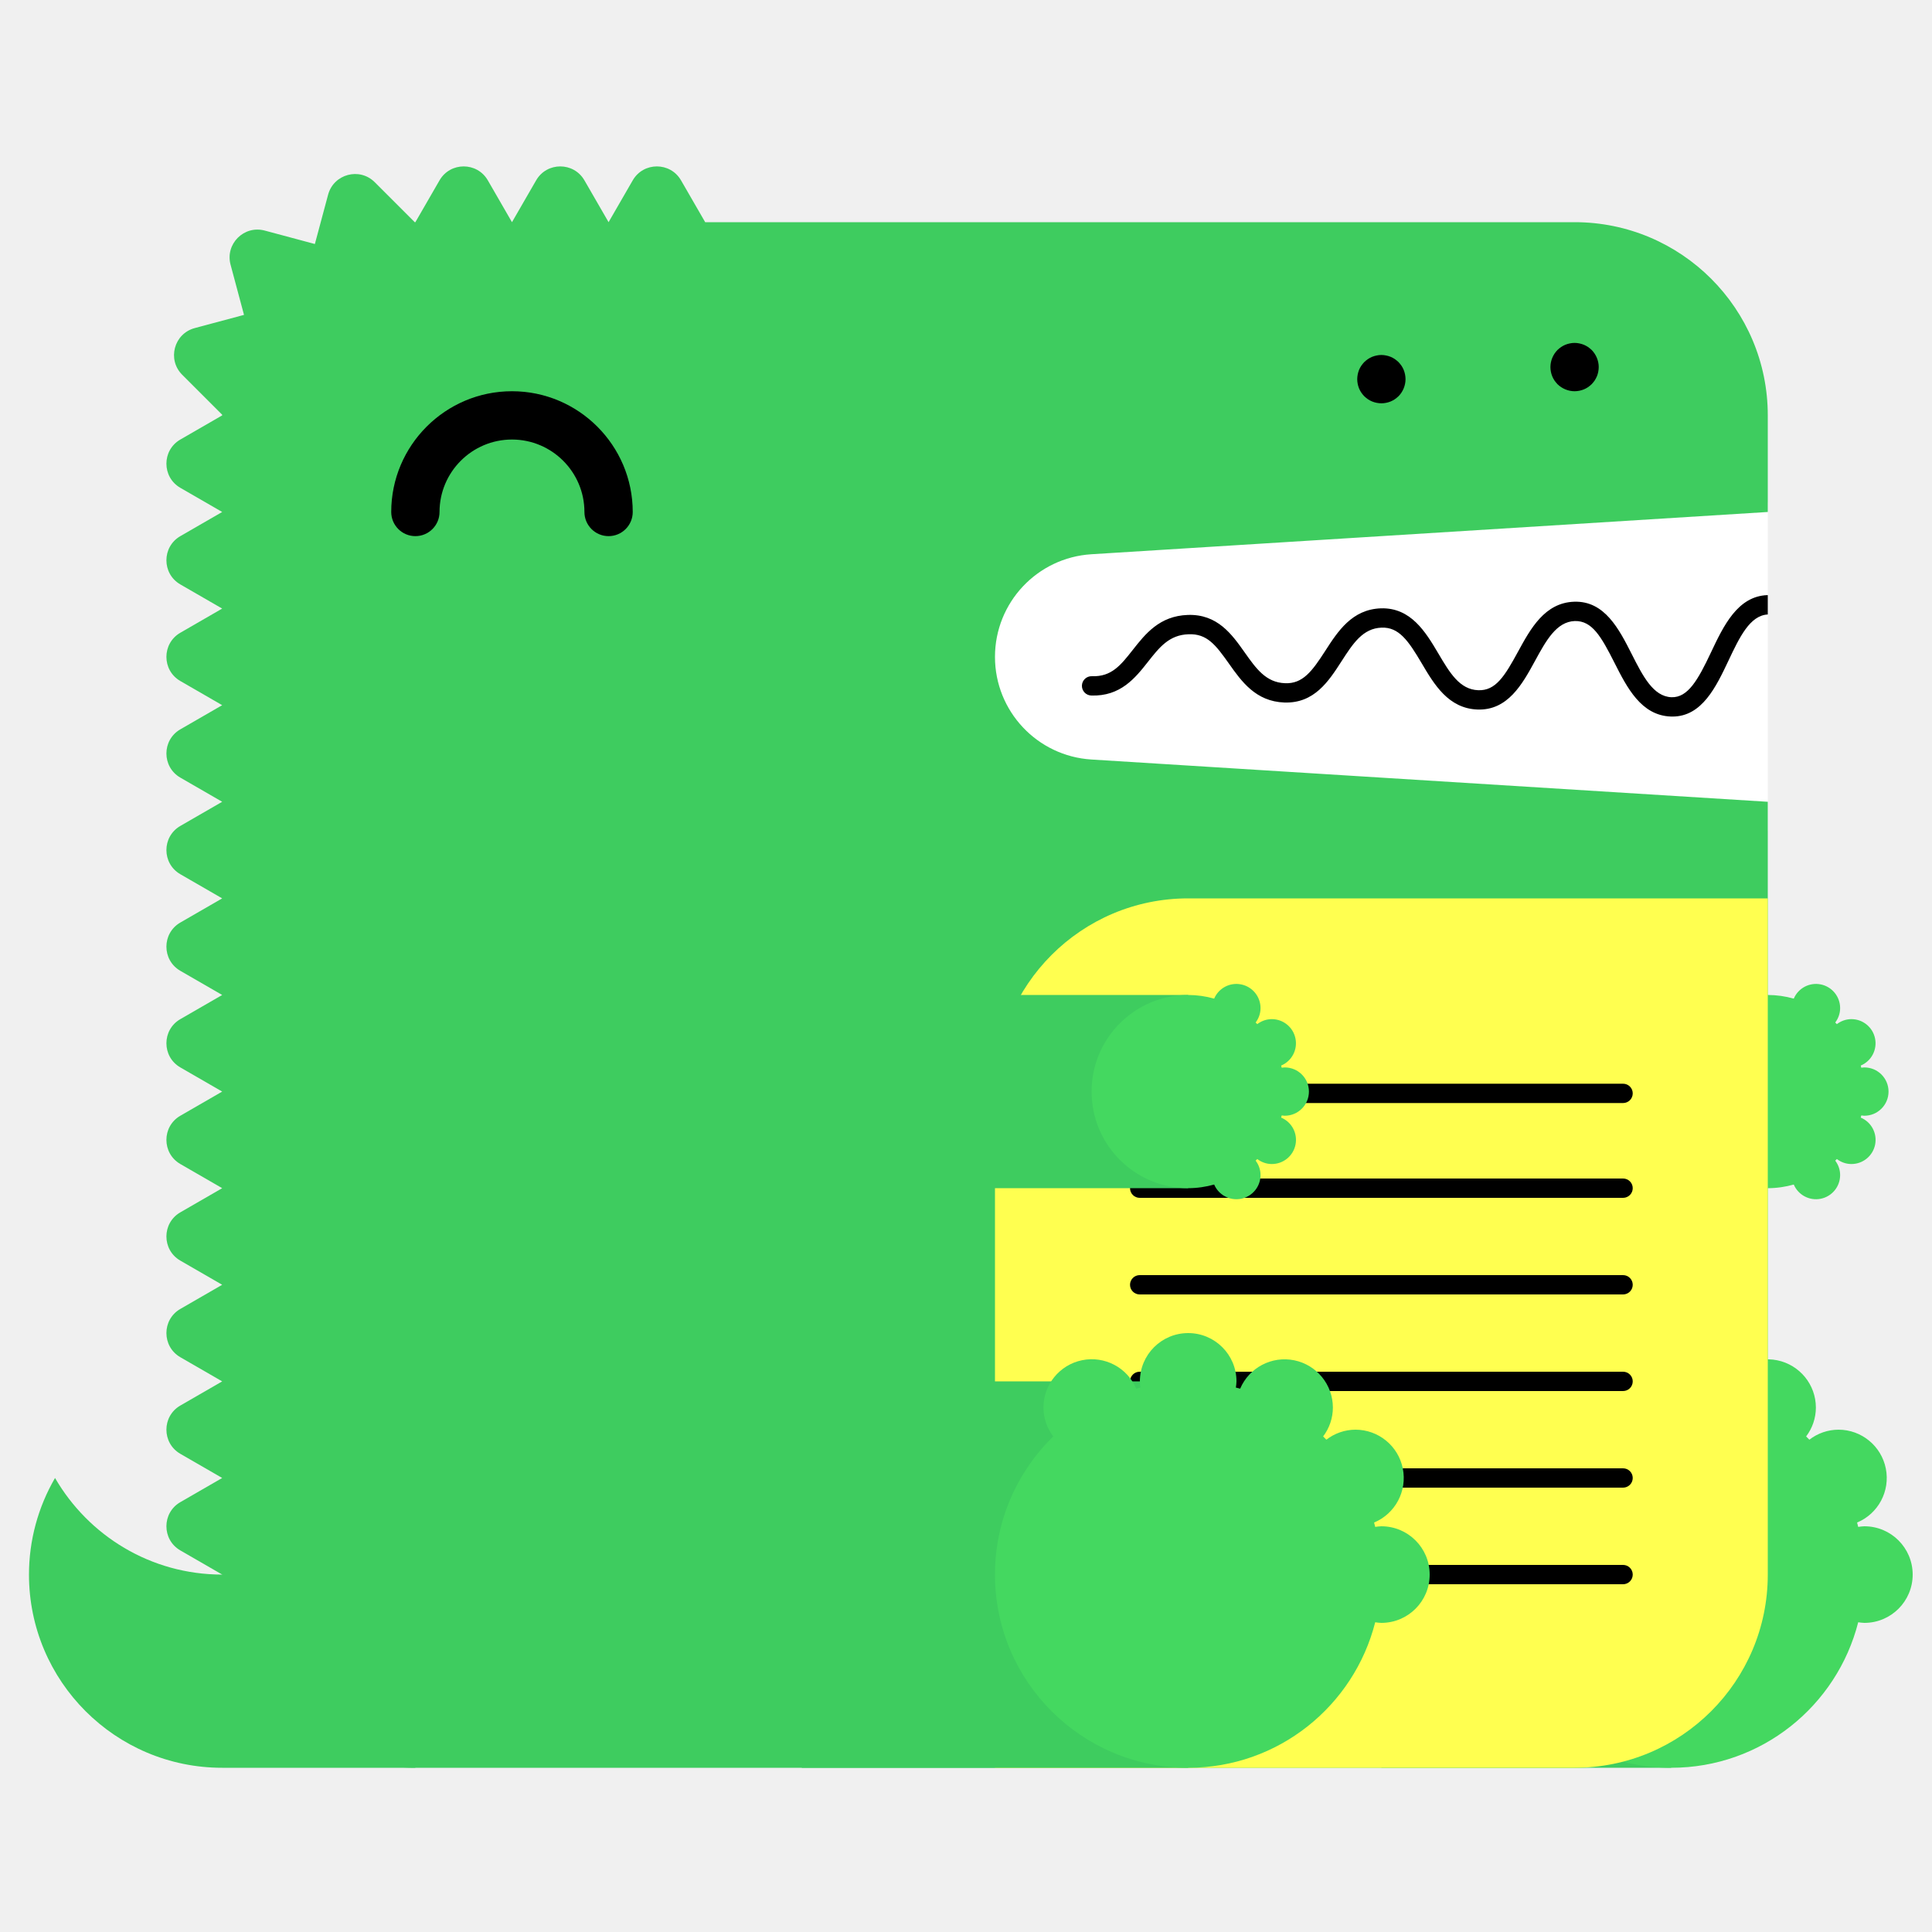
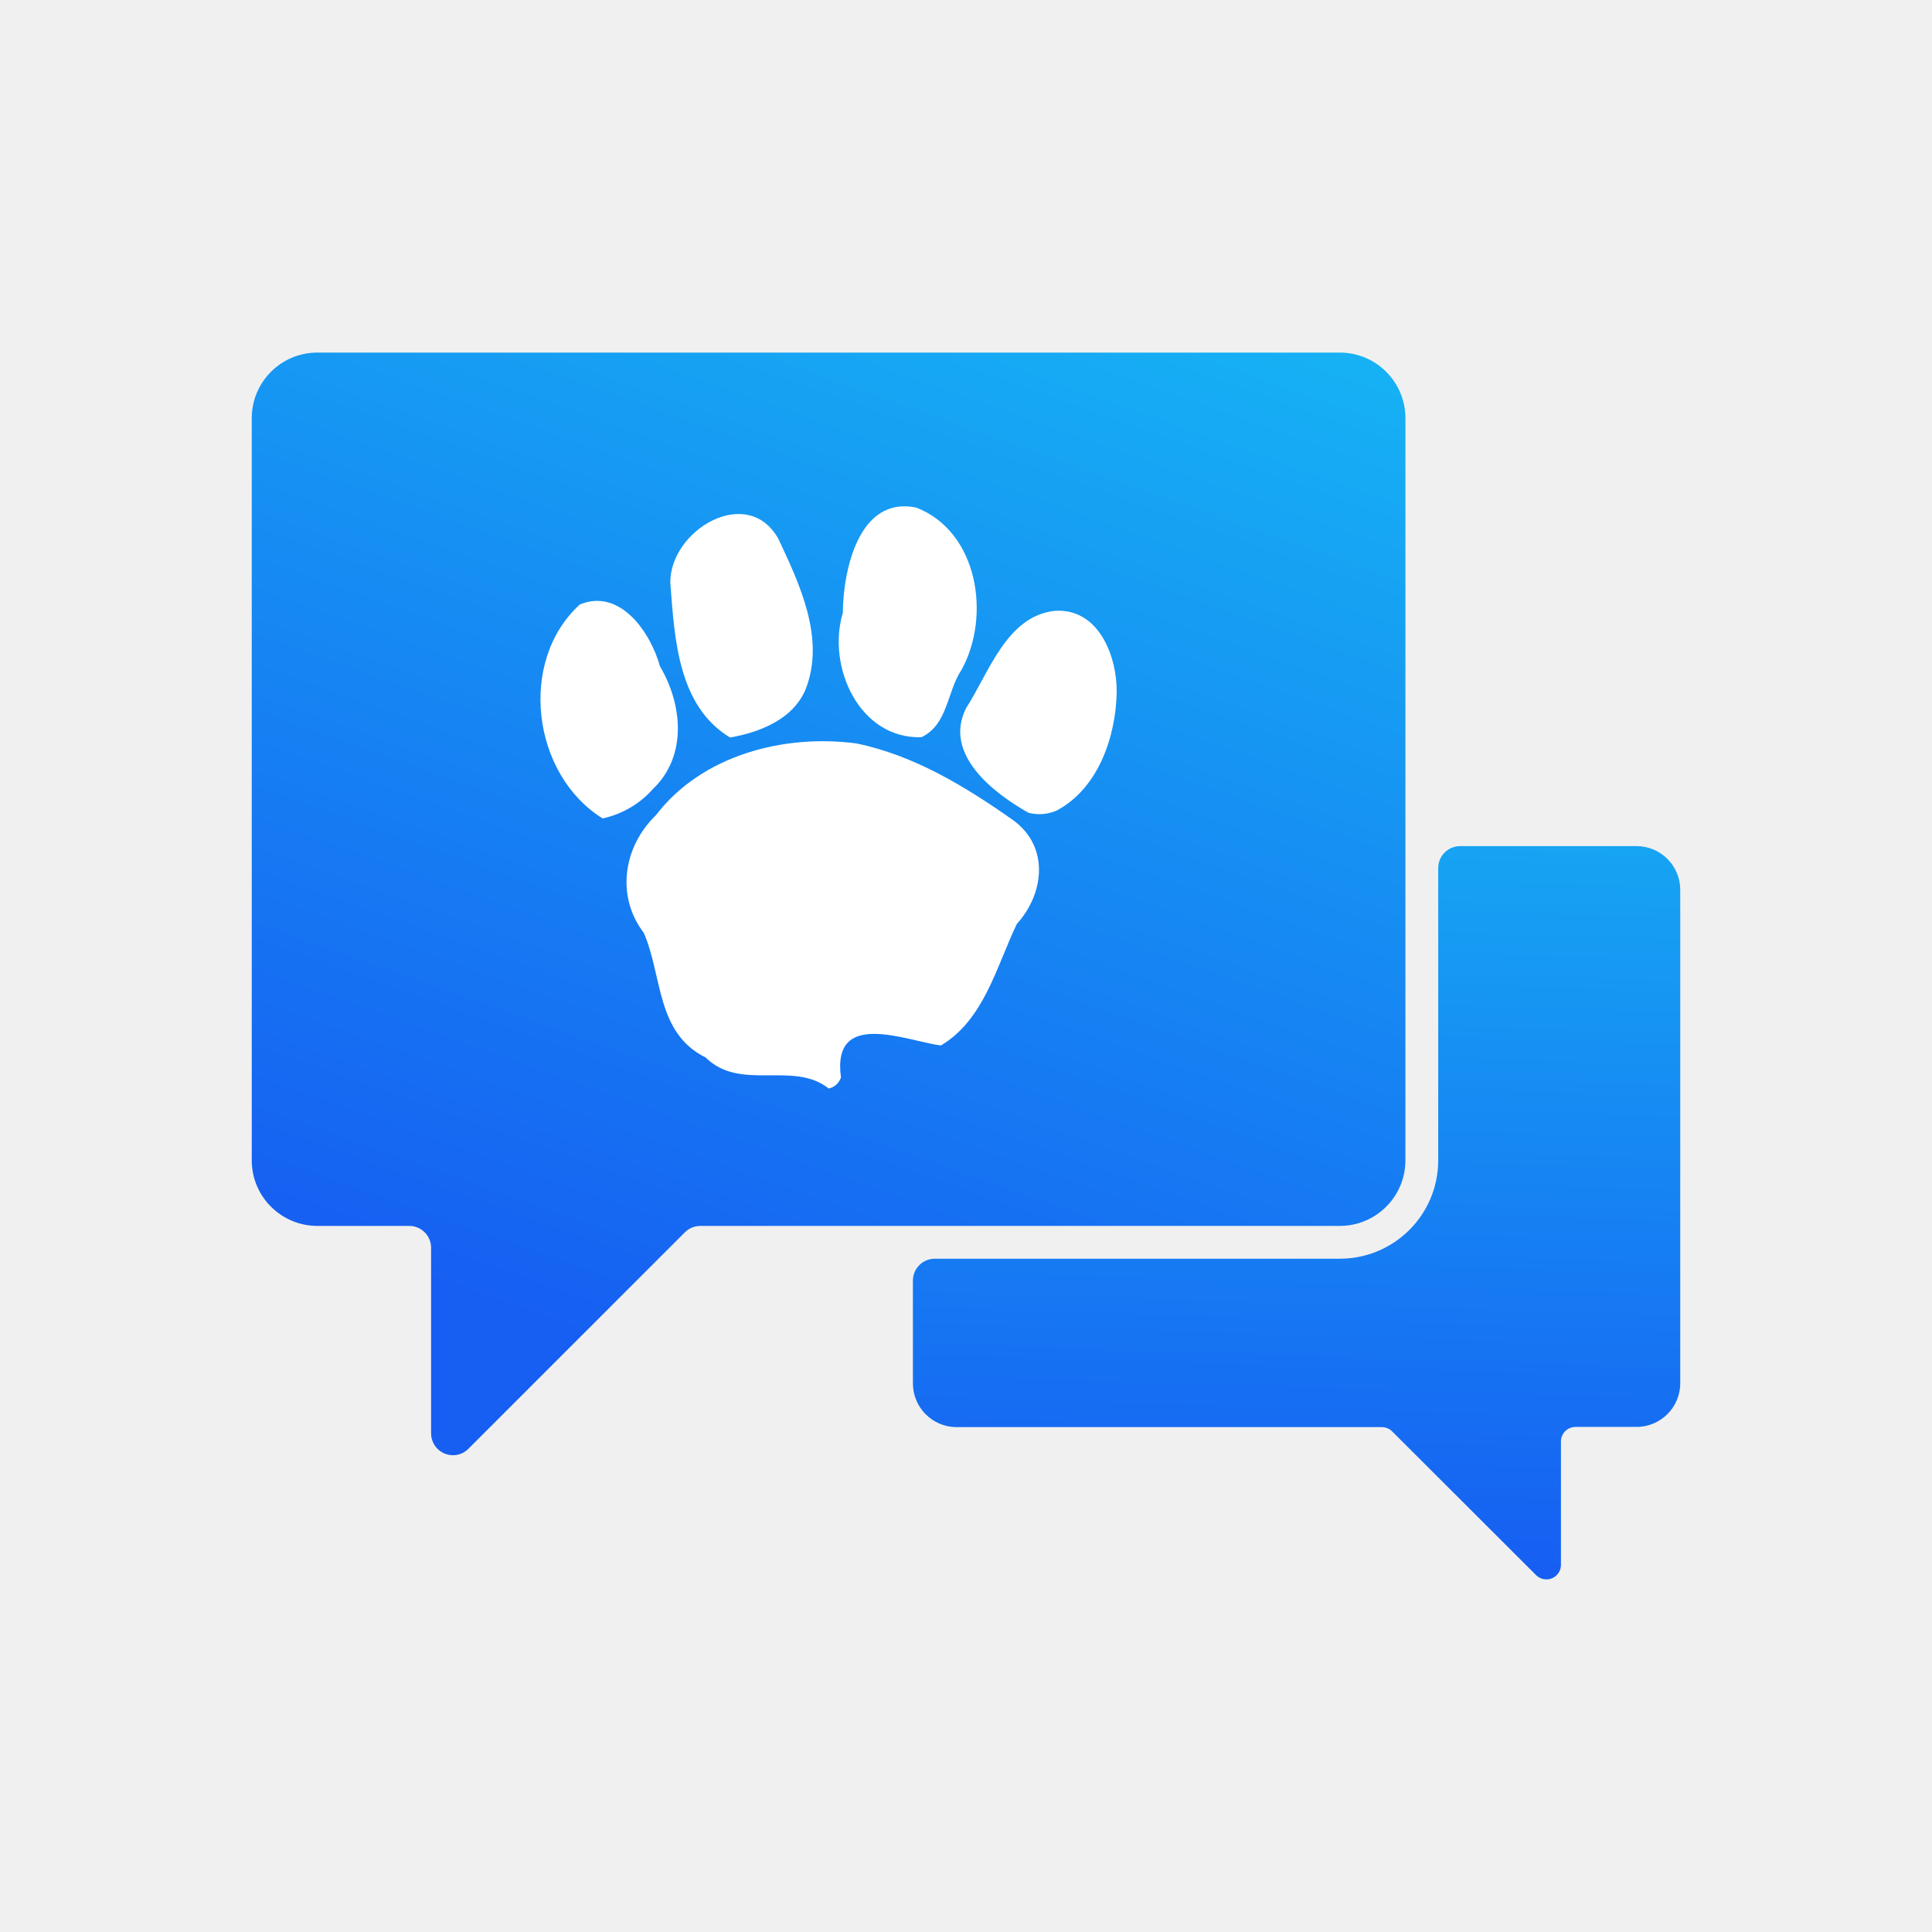
- <svg xmlns="http://www.w3.org/2000/svg" width="200" height="200" viewBox="0 0 200 200">
-   <g fill="none" fill-rule="evenodd">
-     <path fill="#FFF" d="M99 52h84v34H99z" />
-     <path d="M23 163c-7.398 0-13.843-4.027-17.303-10A19.886 19.886 0 0 0 3 163c0 11.046 8.954 20 20 20h20v-20H23z" fill="#3ECC5F" />
-     <path d="M112.98 57.376L183 53V43c0-11.046-8.954-20-20-20H73l-2.5-4.33c-1.112-1.925-3.889-1.925-5 0L63 23l-2.5-4.33c-1.111-1.925-3.889-1.925-5 0L53 23l-2.5-4.33c-1.111-1.925-3.889-1.925-5 0L43 23c-.022 0-.042.003-.065.003l-4.142-4.141c-1.57-1.571-4.252-.853-4.828 1.294l-1.369 5.104-5.192-1.392c-2.148-.575-4.111 1.389-3.535 3.536l1.39 5.193-5.102 1.367c-2.148.576-2.867 3.259-1.296 4.83l4.142 4.142c0 .021-.003.042-.003.064l-4.33 2.5c-1.925 1.111-1.925 3.889 0 5L23 53l-4.33 2.5c-1.925 1.111-1.925 3.889 0 5L23 63l-4.33 2.5c-1.925 1.111-1.925 3.889 0 5L23 73l-4.33 2.5c-1.925 1.111-1.925 3.889 0 5L23 83l-4.33 2.5c-1.925 1.111-1.925 3.889 0 5L23 93l-4.33 2.5c-1.925 1.111-1.925 3.889 0 5L23 103l-4.33 2.5c-1.925 1.111-1.925 3.889 0 5L23 113l-4.33 2.5c-1.925 1.111-1.925 3.889 0 5L23 123l-4.33 2.5c-1.925 1.111-1.925 3.889 0 5L23 133l-4.33 2.5c-1.925 1.111-1.925 3.889 0 5L23 143l-4.33 2.5c-1.925 1.111-1.925 3.889 0 5L23 153l-4.33 2.5c-1.925 1.111-1.925 3.889 0 5L23 163c0 11.046 8.954 20 20 20h120c11.046 0 20-8.954 20-20V83l-70.02-4.376A10.645 10.645 0 0 1 103 68c0-5.621 4.37-10.273 9.98-10.624" fill="#3ECC5F" />
-     <path fill="#3ECC5F" d="M143 183h30v-40h-30z" />
-     <path d="M193 158c-.219 0-.428.037-.639.064-.038-.15-.074-.301-.116-.451A5 5 0 0 0 190.32 148a4.96 4.96 0 0 0-3.016 1.036 26.531 26.531 0 0 0-.335-.336 4.955 4.955 0 0 0 1.011-2.987 5 5 0 0 0-9.599-1.959c-.148-.042-.297-.077-.445-.115.027-.211.064-.42.064-.639a5 5 0 0 0-5-5 5 5 0 0 0-5 5c0 .219.037.428.064.639-.148.038-.297.073-.445.115a4.998 4.998 0 0 0-9.599 1.959c0 1.125.384 2.151 1.011 2.987-3.717 3.632-6.031 8.693-6.031 14.3 0 11.046 8.954 20 20 20 9.339 0 17.16-6.41 19.361-15.064.211.027.42.064.639.064a5 5 0 0 0 5-5 5 5 0 0 0-5-5" fill="#44D860" />
-     <path fill="#3ECC5F" d="M153 123h30v-20h-30z" />
-     <path d="M193 115.5a2.5 2.5 0 1 0 0-5c-.109 0-.214.019-.319.032-.02-.075-.037-.15-.058-.225a2.501 2.501 0 0 0-.963-4.807c-.569 0-1.088.197-1.508.518a6.653 6.653 0 0 0-.168-.168c.314-.417.506-.931.506-1.494a2.5 2.5 0 0 0-4.8-.979A9.987 9.987 0 0 0 183 103c-5.522 0-10 4.478-10 10s4.478 10 10 10c.934 0 1.833-.138 2.69-.377a2.5 2.5 0 0 0 4.8-.979c0-.563-.192-1.077-.506-1.494.057-.055.113-.111.168-.168.42.321.939.518 1.508.518a2.5 2.5 0 0 0 .963-4.807c.021-.074.038-.15.058-.225.105.013.21.032.319.032" fill="#44D860" />
-     <path d="M63 55.5a2.5 2.5 0 0 1-2.5-2.5c0-4.136-3.364-7.5-7.5-7.5s-7.5 3.364-7.5 7.5a2.5 2.5 0 1 1-5 0c0-6.893 5.607-12.5 12.5-12.5S65.5 46.107 65.5 53a2.5 2.5 0 0 1-2.5 2.5" fill="#000" />
-     <path d="M103 183h60c11.046 0 20-8.954 20-20V93h-60c-11.046 0-20 8.954-20 20v70z" fill="#FFFF50" />
-     <path d="M168.02 124h-50.04a1 1 0 1 1 0-2h50.04a1 1 0 1 1 0 2m0 20h-50.04a1 1 0 1 1 0-2h50.04a1 1 0 1 1 0 2m0 20h-50.04a1 1 0 1 1 0-2h50.04a1 1 0 1 1 0 2m0-49.814h-50.04a1 1 0 1 1 0-2h50.04a1 1 0 1 1 0 2m0 19.814h-50.04a1 1 0 1 1 0-2h50.04a1 1 0 1 1 0 2m0 20h-50.04a1 1 0 1 1 0-2h50.04a1 1 0 1 1 0 2M183 61.611c-.012 0-.022-.006-.034-.005-3.09.105-4.552 3.196-5.842 5.923-1.346 2.85-2.387 4.703-4.093 4.647-1.889-.068-2.969-2.202-4.113-4.46-1.314-2.594-2.814-5.536-5.963-5.426-3.046.104-4.513 2.794-5.807 5.167-1.377 2.528-2.314 4.065-4.121 3.994-1.927-.07-2.951-1.805-4.136-3.813-1.321-2.236-2.848-4.75-5.936-4.664-2.994.103-4.465 2.385-5.763 4.4-1.373 2.13-2.335 3.428-4.165 3.351-1.973-.07-2.992-1.51-4.171-3.177-1.324-1.873-2.816-3.993-5.895-3.89-2.928.1-4.399 1.97-5.696 3.618-1.232 1.564-2.194 2.802-4.229 2.724a1 1 0 0 0-.072 2c3.017.101 4.545-1.8 5.872-3.487 1.177-1.496 2.193-2.787 4.193-2.855 1.926-.082 2.829 1.115 4.195 3.045 1.297 1.834 2.769 3.914 5.731 4.021 3.103.104 4.596-2.215 5.918-4.267 1.182-1.834 2.202-3.417 4.15-3.484 1.793-.067 2.769 1.35 4.145 3.681 1.297 2.197 2.766 4.686 5.787 4.796 3.125.108 4.634-2.62 5.949-5.035 1.139-2.088 2.214-4.06 4.119-4.126 1.793-.042 2.728 1.595 4.111 4.33 1.292 2.553 2.757 5.445 5.825 5.556l.169.003c3.064 0 4.518-3.075 5.805-5.794 1.139-2.41 2.217-4.68 4.067-4.773v-2z" fill="#000" />
-     <path fill="#3ECC5F" d="M83 183h40v-40H83z" />
-     <path d="M143 158c-.219 0-.428.037-.639.064-.038-.15-.074-.301-.116-.451A5 5 0 0 0 140.32 148a4.96 4.96 0 0 0-3.016 1.036 26.531 26.531 0 0 0-.335-.336 4.955 4.955 0 0 0 1.011-2.987 5 5 0 0 0-9.599-1.959c-.148-.042-.297-.077-.445-.115.027-.211.064-.42.064-.639a5 5 0 0 0-5-5 5 5 0 0 0-5 5c0 .219.037.428.064.639-.148.038-.297.073-.445.115a4.998 4.998 0 0 0-9.599 1.959c0 1.125.384 2.151 1.011 2.987-3.717 3.632-6.031 8.693-6.031 14.3 0 11.046 8.954 20 20 20 9.339 0 17.16-6.41 19.361-15.064.211.027.42.064.639.064a5 5 0 0 0 5-5 5 5 0 0 0-5-5" fill="#44D860" />
-     <path fill="#3ECC5F" d="M83 123h40v-20H83z" />
-     <path d="M133 115.5a2.5 2.5 0 1 0 0-5c-.109 0-.214.019-.319.032-.02-.075-.037-.15-.058-.225a2.501 2.501 0 0 0-.963-4.807c-.569 0-1.088.197-1.508.518a6.653 6.653 0 0 0-.168-.168c.314-.417.506-.931.506-1.494a2.5 2.5 0 0 0-4.8-.979A9.987 9.987 0 0 0 123 103c-5.522 0-10 4.478-10 10s4.478 10 10 10c.934 0 1.833-.138 2.69-.377a2.5 2.5 0 0 0 4.8-.979c0-.563-.192-1.077-.506-1.494.057-.055.113-.111.168-.168.42.321.939.518 1.508.518a2.5 2.5 0 0 0 .963-4.807c.021-.074.038-.15.058-.225.105.013.21.032.319.032" fill="#44D860" />
-     <path d="M143 41.75c-.16 0-.33-.02-.49-.05a2.52 2.52 0 0 1-.47-.14c-.15-.06-.29-.14-.431-.23-.13-.09-.259-.2-.38-.31-.109-.12-.219-.24-.309-.38s-.17-.28-.231-.43a2.619 2.619 0 0 1-.189-.96c0-.16.02-.33.05-.49.03-.16.08-.31.139-.47.061-.15.141-.29.231-.43.09-.13.2-.26.309-.38.121-.11.25-.22.38-.31.141-.09.281-.17.431-.23.149-.06.31-.11.47-.14.32-.07.65-.07.98 0 .159.03.32.08.47.14.149.06.29.14.43.23.13.09.259.2.38.31.11.12.22.25.31.38.09.14.17.28.23.43.06.16.11.31.14.47.029.16.05.33.05.49 0 .66-.271 1.31-.73 1.77-.121.11-.25.22-.38.31-.14.09-.281.17-.43.23a2.565 2.565 0 0 1-.96.19m20-1.25c-.66 0-1.3-.27-1.771-.73a3.802 3.802 0 0 1-.309-.38c-.09-.14-.17-.28-.231-.43a2.619 2.619 0 0 1-.189-.96c0-.66.27-1.3.729-1.77.121-.11.25-.22.38-.31.141-.09.281-.17.431-.23.149-.06.31-.11.47-.14.32-.07.66-.07.98 0 .159.03.32.08.47.14.149.06.29.14.43.23.13.09.259.2.38.31.459.47.73 1.11.73 1.77 0 .16-.021.33-.05.49-.03.16-.08.32-.14.47-.07.15-.14.29-.23.43-.09.13-.2.26-.31.38-.121.11-.25.22-.38.31-.14.09-.281.17-.43.23a2.565 2.565 0 0 1-.96.19" fill="#000" />
+ <svg xmlns="http://www.w3.org/2000/svg" xmlns:xlink="http://www.w3.org/1999/xlink" width="512" height="512" version="1.1" viewBox="0 0 512 512">
+   <defs>
+     <linearGradient id="a" x1="374.17" x2="170.64" y1="-112.67" y2="463" gradientUnits="userSpaceOnUse">
+       <stop stop-color="#16bbf4" offset="0" />
+       <stop stop-color="#165ff2" offset=".99" />
+     </linearGradient>
+     <linearGradient id="b" x1="488.28" x2="474.29" y1="112.58" y2="556.15" xlink:href="#a" />
+     <linearGradient id="linearGradient206" x1="374.17" x2="170.64" y1="-112.67" y2="463" gradientUnits="userSpaceOnUse" xlink:href="#a" />
+   </defs>
+   <g transform="matrix(.5796 0 0 .5796 66.717 93.438)">
+     <g>
+       <path d="m205.08 399.31h292.41a30 30 0 0 0 30-30v-339.31a30 30 0 0 0-30-30h-467.49a30 30 0 0 0-30 30v339.31a30 30 0 0 0 30 30h42a10 10 0 0 1 10 10v84.85a10 10 0 0 0 10.07 10 9.83 9.83 0 0 0 7-2.95l99-99a10 10 0 0 1 7.01-2.9z" fill="url(#linearGradient206)" style="isolation:isolate" />
+       <g fill="#ffffff">
+         <path d="m160.43 213c-32.24-20-38.9-71.83-10.42-97.83 18.42-7.6 32.4 12.85 36.62 28.25 10.32 17.45 12.59 41-3.16 56.08a42.81 42.81 0 0 1-23.04 13.5z" style="isolation:isolate" />
+         <path d="m348.22 213.86c-21.73-15.31-45.37-29.75-71.77-35.15-33.1-4.41-70.73 5.36-91.7 32.87-14.83 14.32-18.34 36.94-5.49 53.76 8.52 19.48 5.59 45.78 28.23 56.94 16 15.83 40 1.27 56.32 14.21a7.6 7.6 0 0 0 5.59-5.05c-4.25-31.33 29.21-16.95 45.66-14.61 19.77-11.71 25.43-36.14 34.75-55.58 12.55-13.83 15-35.25-1.59-47.39z" style="isolation:isolate" />
+         <path d="m367 118.1c-21.87 2.52-29.89 28.17-40.34 44.42-10.67 20.94 12.26 38.77 28.48 47.89a19.63 19.63 0 0 0 13-1.07c18.86-10.12 26.86-33.43 27.34-53.79 0.24-16.78-8.3-38.93-28.48-37.45z" style="isolation:isolate" />
+         <path d="m218.7 176c-24-14.47-25.38-45.76-27.32-70.65-0.38-24 35.23-45.5 49.43-20.14 9.8 20.9 21.47 45.47 12.47 68.66-5.68 13.77-20.93 19.73-34.58 22.13z" style="isolation:isolate" />
+         <path d="m306.18 175.87c-28.48 0.84-43.29-32.4-35.93-56.83 0.17-19.58 7.31-53.56 33.53-48.18 28.29 10.94 34.3 49.46 20.82 74.07-6.77 10-6.2 25.11-18.42 30.94z" style="isolation:isolate" />
+       </g>
+     </g>
+     <path d="m633.15 225.66h-80.66a10 10 0 0 0-10 10v133.65a45 45 0 0 1-45 45h-185.19a10 10 0 0 0-10 10v47a20 20 0 0 0 19.95 20h194.47a6.65 6.65 0 0 1 4.7 1.95l65.83 65.74a6.65 6.65 0 0 0 11.35-4.7v-56.43a6.65 6.65 0 0 1 6.65-6.65h27.9a20 20 0 0 0 20-20v-225.61a20 20 0 0 0-20-19.95z" fill="url(#b)" style="isolation:isolate" />
  </g>
</svg>
